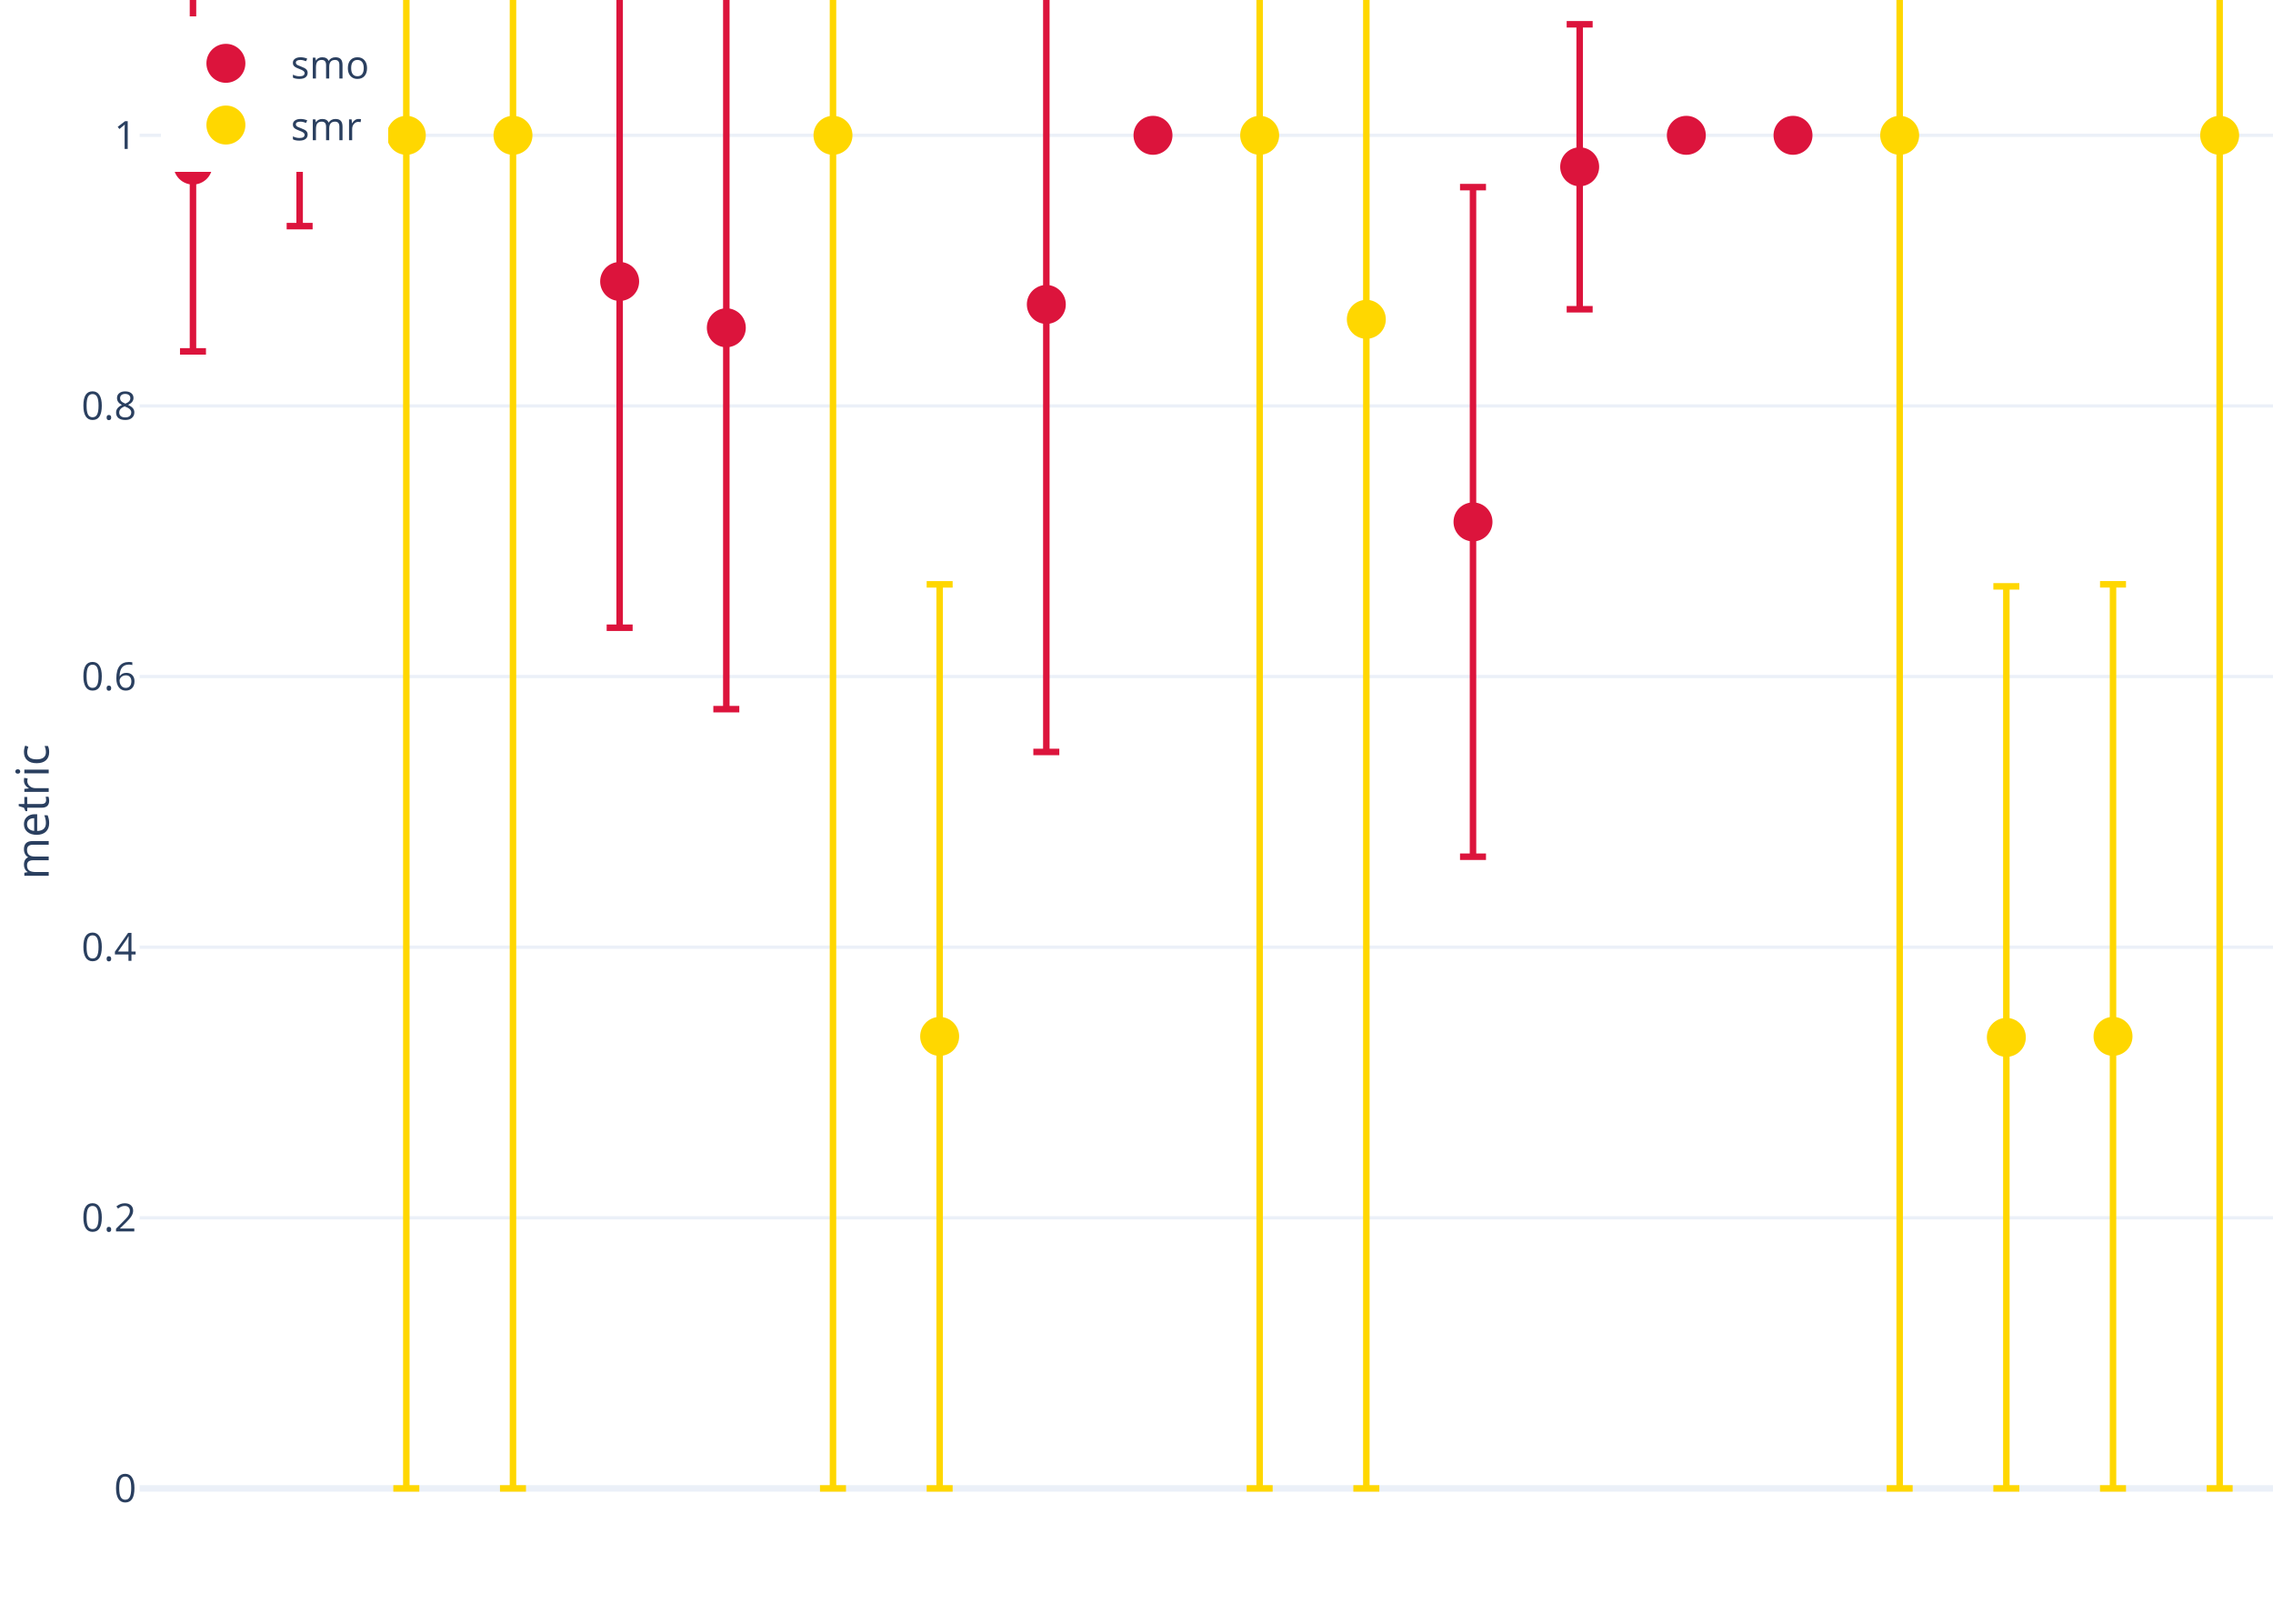
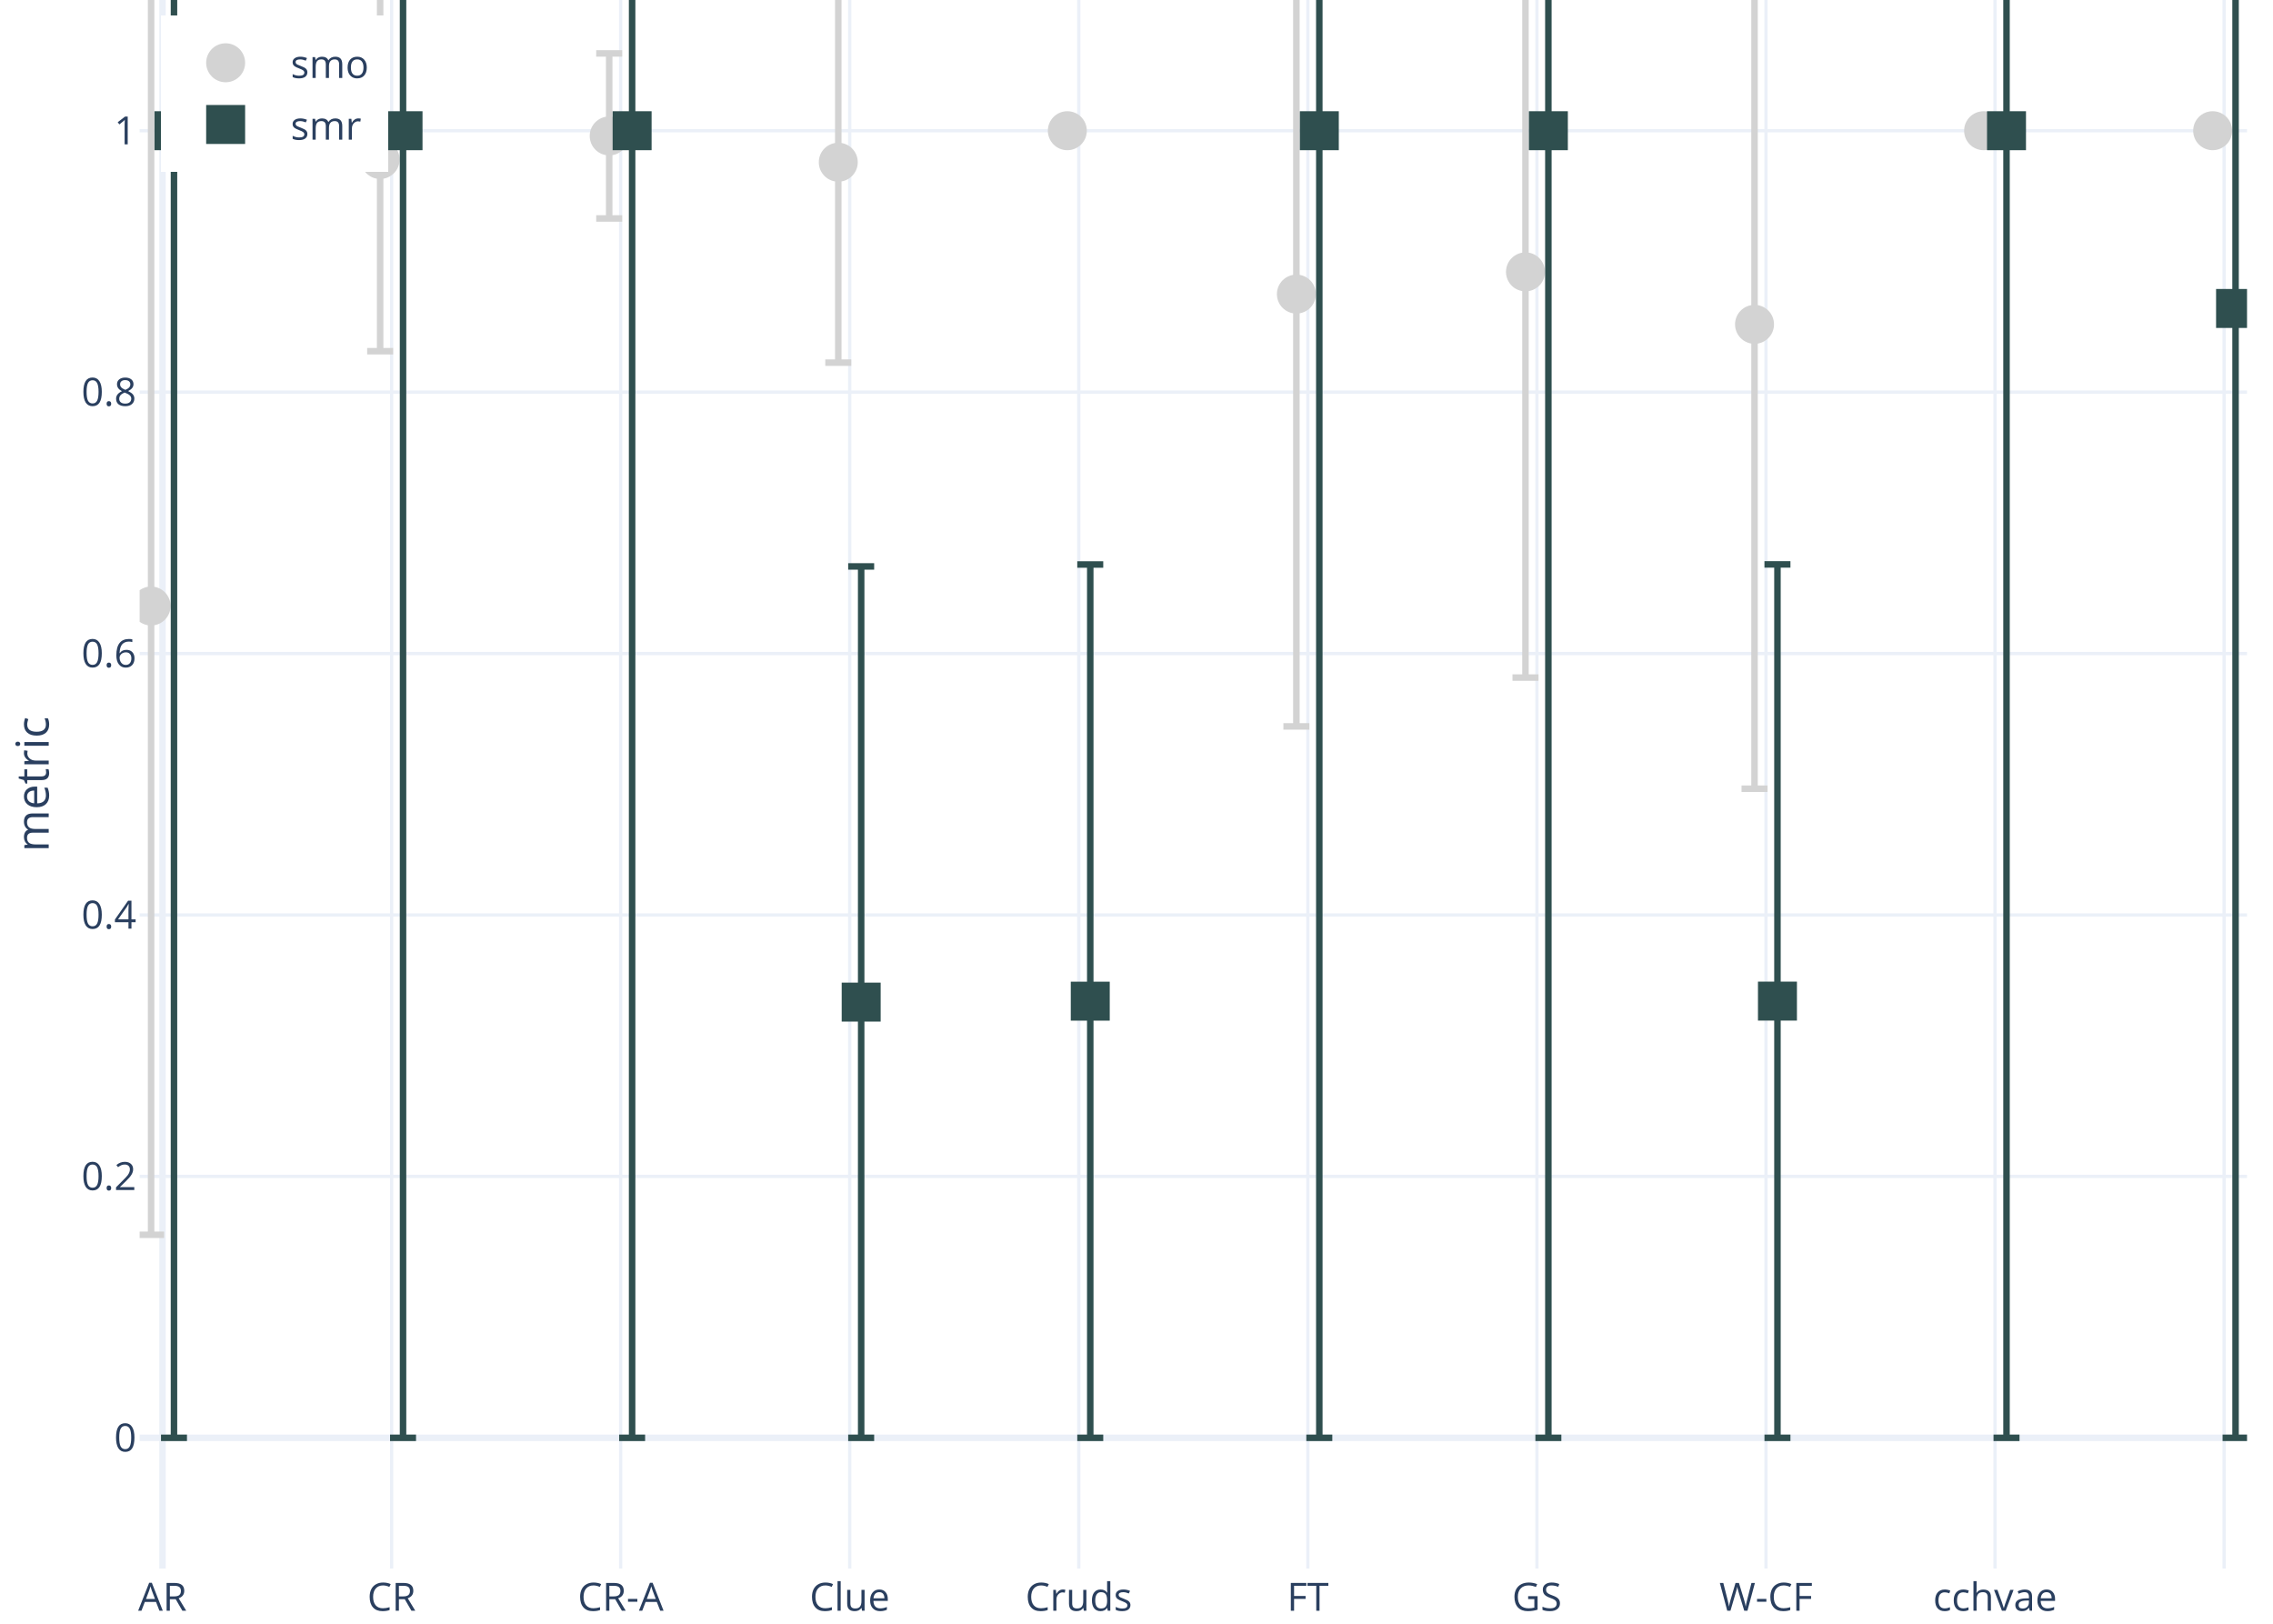
<svg xmlns="http://www.w3.org/2000/svg" class="main-svg" width="700" height="500" style="" viewBox="0 0 700 500">
  <rect x="0" y="0" width="700" height="500" style="fill: rgb(255, 255, 255); fill-opacity: 1;" />
-   <defs id="defs-49c495">
+   <defs id="defs-7fcab0">
    <g class="clips">
-       <clipPath id="clip49c495xyplot" class="plotclip">
-         <rect width="657" height="500" />
-       </clipPath>
-       <clipPath class="axesclip" id="clip49c495x">
-         <rect x="43" y="0" width="657" height="500" />
-       </clipPath>
-       <clipPath class="axesclip" id="clip49c495y">
-         <rect x="0" y="0" width="700" height="500" />
-       </clipPath>
-       <clipPath class="axesclip" id="clip49c495xy">
-         <rect x="43" y="0" width="657" height="500" />
+       <clipPath id="clip7fcab0xyplot" class="plotclip">
+         <rect width="649" height="483" />
+       </clipPath>
+       <clipPath class="axesclip" id="clip7fcab0x">
+         <rect x="43" y="0" width="649" height="500" />
+       </clipPath>
+       <clipPath class="axesclip" id="clip7fcab0y">
+         <rect x="0" y="0" width="700" height="483" />
+       </clipPath>
+       <clipPath class="axesclip" id="clip7fcab0xy">
+         <rect x="43" y="0" width="649" height="483" />
      </clipPath>
    </g>
    <g class="gradients" />
    <g class="patterns" />
  </defs>
  <g class="bglayer" />
  <g class="layer-below">
    <g class="imagelayer" />
    <g class="shapelayer" />
  </g>
  <g class="cartesianlayer">
    <g class="subplot xy">
      <g class="layer-subplot">
        <g class="shapelayer" />
        <g class="imagelayer" />
      </g>
      <g class="minor-gridlayer">
        <g class="x" />
        <g class="y" />
      </g>
      <g class="gridlayer">
-         <g class="x" />
+         <g class="x">
+           <path class="xgrid crisp" transform="translate(120.6,0)" d="M0,0v483" style="stroke: rgb(235, 240, 248); stroke-opacity: 1; stroke-width: 1px;" />
+           <path class="xgrid crisp" transform="translate(191.14,0)" d="M0,0v483" style="stroke: rgb(235, 240, 248); stroke-opacity: 1; stroke-width: 1px;" />
+           <path class="xgrid crisp" transform="translate(261.68,0)" d="M0,0v483" style="stroke: rgb(235, 240, 248); stroke-opacity: 1; stroke-width: 1px;" />
+           <path class="xgrid crisp" transform="translate(332.23,0)" d="M0,0v483" style="stroke: rgb(235, 240, 248); stroke-opacity: 1; stroke-width: 1px;" />
+           <path class="xgrid crisp" transform="translate(402.77,0)" d="M0,0v483" style="stroke: rgb(235, 240, 248); stroke-opacity: 1; stroke-width: 1px;" />
+           <path class="xgrid crisp" transform="translate(473.32,0)" d="M0,0v483" style="stroke: rgb(235, 240, 248); stroke-opacity: 1; stroke-width: 1px;" />
+           <path class="xgrid crisp" transform="translate(543.86,0)" d="M0,0v483" style="stroke: rgb(235, 240, 248); stroke-opacity: 1; stroke-width: 1px;" />
+           <path class="xgrid crisp" transform="translate(614.4,0)" d="M0,0v483" style="stroke: rgb(235, 240, 248); stroke-opacity: 1; stroke-width: 1px;" />
+           <path class="xgrid crisp" transform="translate(684.95,0)" d="M0,0v483" style="stroke: rgb(235, 240, 248); stroke-opacity: 1; stroke-width: 1px;" />
+         </g>
        <g class="y">
-           <path class="ygrid crisp" transform="translate(0,375)" d="M43,0h657" style="stroke: rgb(235, 240, 248); stroke-opacity: 1; stroke-width: 1px;" />
-           <path class="ygrid crisp" transform="translate(0,291.67)" d="M43,0h657" style="stroke: rgb(235, 240, 248); stroke-opacity: 1; stroke-width: 1px;" />
-           <path class="ygrid crisp" transform="translate(0,208.33)" d="M43,0h657" style="stroke: rgb(235, 240, 248); stroke-opacity: 1; stroke-width: 1px;" />
-           <path class="ygrid crisp" transform="translate(0,125)" d="M43,0h657" style="stroke: rgb(235, 240, 248); stroke-opacity: 1; stroke-width: 1px;" />
-           <path class="ygrid crisp" transform="translate(0,41.67)" d="M43,0h657" style="stroke: rgb(235, 240, 248); stroke-opacity: 1; stroke-width: 1px;" />
+           <path class="ygrid crisp" transform="translate(0,362.25)" d="M43,0h649" style="stroke: rgb(235, 240, 248); stroke-opacity: 1; stroke-width: 1px;" />
+           <path class="ygrid crisp" transform="translate(0,281.75)" d="M43,0h649" style="stroke: rgb(235, 240, 248); stroke-opacity: 1; stroke-width: 1px;" />
+           <path class="ygrid crisp" transform="translate(0,201.25)" d="M43,0h649" style="stroke: rgb(235, 240, 248); stroke-opacity: 1; stroke-width: 1px;" />
+           <path class="ygrid crisp" transform="translate(0,120.75)" d="M43,0h649" style="stroke: rgb(235, 240, 248); stroke-opacity: 1; stroke-width: 1px;" />
+           <path class="ygrid crisp" transform="translate(0,40.25)" d="M43,0h649" style="stroke: rgb(235, 240, 248); stroke-opacity: 1; stroke-width: 1px;" />
        </g>
      </g>
      <g class="zerolinelayer">
-         <path class="yzl zl crisp" transform="translate(0,458.33)" d="M43,0h657" style="stroke: rgb(235, 240, 248); stroke-opacity: 1; stroke-width: 2px;" />
+         <path class="xzl zl crisp" transform="translate(50.05,0)" d="M0,0v483" style="stroke: rgb(235, 240, 248); stroke-opacity: 1; stroke-width: 2px;" />
+         <path class="yzl zl crisp" transform="translate(0,442.75)" d="M43,0h649" style="stroke: rgb(235, 240, 248); stroke-opacity: 1; stroke-width: 2px;" />
      </g>
      <path class="xlines-below" />
      <path class="ylines-below" />
      <g class="overlines-below" />
      <g class="xaxislayer-below" />
      <g class="yaxislayer-below" />
      <g class="overaxes-below" />
-       <g class="plot" transform="translate(43,0)" clip-path="url(#clip49c495xyplot)">
+       <g class="plot" transform="translate(43,0)" clip-path="url(#clip7fcab0xyplot)">
        <g class="scatterlayer mlayer">
-           <g class="trace scatter trace8d0bdd" style="stroke-miterlimit: 2; opacity: 1;">
+           <g class="trace scatter traceeaae06" style="stroke-miterlimit: 2; opacity: 1;">
            <g class="fills" />
            <g class="errorbars">
              <g class="errorbar" style="opacity: 1;">
-                 <path class="yerror" d="M12.43,-6.54h8m-4,0V108.2m-4,0h8" style="vector-effect: non-scaling-stroke; stroke-width: 2px; stroke: rgb(220, 20, 60); stroke-opacity: 1;" />
-               </g>
-               <g class="errorbar" style="opacity: 1;">
-                 <path class="yerror" d="M45.28,17.03h8m-4,0V69.63m-4,0h8" style="vector-effect: non-scaling-stroke; stroke-width: 2px; stroke: rgb(220, 20, 60); stroke-opacity: 1;" />
-               </g>
-               <g class="errorbar" style="opacity: 1;">
-                 <path class="yerror" d="M143.83,-19.97h8m-4,0V193.3m-4,0h8" style="vector-effect: non-scaling-stroke; stroke-width: 2px; stroke: rgb(220, 20, 60); stroke-opacity: 1;" />
-               </g>
-               <g class="errorbar" style="opacity: 1;">
-                 <path class="yerror" d="M176.68,-16.51h8m-4,0V218.37m-4,0h8" style="vector-effect: non-scaling-stroke; stroke-width: 2px; stroke: rgb(220, 20, 60); stroke-opacity: 1;" />
-               </g>
-               <g class="errorbar" style="opacity: 1;">
-                 <path class="yerror" d="M275.23,-44.05h8m-4,0V231.55m-4,0h8" style="vector-effect: non-scaling-stroke; stroke-width: 2px; stroke: rgb(220, 20, 60); stroke-opacity: 1;" />
-               </g>
-               <g class="errorbar" style="opacity: 1;">
-                 <path class="yerror" d="M308.08,41.67h8m-4,0V41.67m-4,0h8" style="vector-effect: non-scaling-stroke; stroke-width: 2px; stroke: rgb(220, 20, 60); stroke-opacity: 1;" />
-               </g>
-               <g class="errorbar" style="opacity: 1;">
-                 <path class="yerror" d="M406.63,57.62h8m-4,0V263.81m-4,0h8" style="vector-effect: non-scaling-stroke; stroke-width: 2px; stroke: rgb(220, 20, 60); stroke-opacity: 1;" />
-               </g>
-               <g class="errorbar" style="opacity: 1;">
-                 <path class="yerror" d="M439.48,7.48h8m-4,0V95.23m-4,0h8" style="vector-effect: non-scaling-stroke; stroke-width: 2px; stroke: rgb(220, 20, 60); stroke-opacity: 1;" />
-               </g>
-               <g class="errorbar" style="opacity: 1;">
-                 <path class="yerror" d="M472.33,41.67h8m-4,0V41.67m-4,0h8" style="vector-effect: non-scaling-stroke; stroke-width: 2px; stroke: rgb(220, 20, 60); stroke-opacity: 1;" />
-               </g>
-               <g class="errorbar" style="opacity: 1;">
-                 <path class="yerror" d="M505.18,41.67h8m-4,0V41.67m-4,0h8" style="vector-effect: non-scaling-stroke; stroke-width: 2px; stroke: rgb(220, 20, 60); stroke-opacity: 1;" />
+                 <path class="yerror" d="M70.07,-9.94h8m-4,0V108.15m-4,0h8" style="vector-effect: non-scaling-stroke; stroke-width: 2px; stroke: rgb(211, 211, 211); stroke-opacity: 1;" />
+               </g>
+               <g class="errorbar" style="opacity: 1;">
+                 <path class="yerror" d="M140.61,16.45h8m-4,0V67.27m-4,0h8" style="vector-effect: non-scaling-stroke; stroke-width: 2px; stroke: rgb(211, 211, 211); stroke-opacity: 1;" />
+               </g>
+               <g class="errorbar" style="opacity: 1;">
+                 <path class="yerror" d="M422.79,-41.21h8m-4,0V208.65m-4,0h8" style="vector-effect: non-scaling-stroke; stroke-width: 2px; stroke: rgb(211, 211, 211); stroke-opacity: 1;" />
+               </g>
+               <g class="errorbar" style="opacity: 1;">
+                 <path class="yerror" d="M493.33,-43.11h8m-4,0V242.87m-4,0h8" style="vector-effect: non-scaling-stroke; stroke-width: 2px; stroke: rgb(211, 211, 211); stroke-opacity: 1;" />
+               </g>
+               <g class="errorbar" style="opacity: 1;">
+                 <path class="yerror" d="M352.24,-42.55h8m-4,0V223.68m-4,0h8" style="vector-effect: non-scaling-stroke; stroke-width: 2px; stroke: rgb(211, 211, 211); stroke-opacity: 1;" />
+               </g>
+               <g class="errorbar" style="opacity: 1;">
+                 <path class="yerror" d="M634.42,40.25h8m-4,0V40.25m-4,0h8" style="vector-effect: non-scaling-stroke; stroke-width: 2px; stroke: rgb(211, 211, 211); stroke-opacity: 1;" />
+               </g>
+               <g class="errorbar" style="opacity: 1;">
+                 <path class="yerror" d="M-0.47,-7.01h8m-4,0V380.23m-4,0h8" style="vector-effect: non-scaling-stroke; stroke-width: 2px; stroke: rgb(211, 211, 211); stroke-opacity: 1;" />
+               </g>
+               <g class="errorbar" style="opacity: 1;">
+                 <path class="yerror" d="M211.16,-11.77h8m-4,0V111.67m-4,0h8" style="vector-effect: non-scaling-stroke; stroke-width: 2px; stroke: rgb(211, 211, 211); stroke-opacity: 1;" />
+               </g>
+               <g class="errorbar" style="opacity: 1;">
+                 <path class="yerror" d="M281.7,40.25h8m-4,0V40.25m-4,0h8" style="vector-effect: non-scaling-stroke; stroke-width: 2px; stroke: rgb(211, 211, 211); stroke-opacity: 1;" />
+               </g>
+               <g class="errorbar" style="opacity: 1;">
+                 <path class="yerror" d="M563.88,40.25h8m-4,0V40.25m-4,0h8" style="vector-effect: non-scaling-stroke; stroke-width: 2px; stroke: rgb(211, 211, 211); stroke-opacity: 1;" />
              </g>
            </g>
            <g class="lines" />
            <g class="points">
-               <path class="point" transform="translate(16.43,50.83)" d="M6,0A6,6 0 1,1 0,-6A6,6 0 0,1 6,0Z" style="opacity: 1; stroke-width: 0px; fill: rgb(220, 20, 60); fill-opacity: 1;" />
-               <path class="point" transform="translate(49.28,43.33)" d="M6,0A6,6 0 1,1 0,-6A6,6 0 0,1 6,0Z" style="opacity: 1; stroke-width: 0px; fill: rgb(220, 20, 60); fill-opacity: 1;" />
-               <path class="point" transform="translate(147.83,86.67)" d="M6,0A6,6 0 1,1 0,-6A6,6 0 0,1 6,0Z" style="opacity: 1; stroke-width: 0px; fill: rgb(220, 20, 60); fill-opacity: 1;" />
-               <path class="point" transform="translate(180.68,100.93)" d="M6,0A6,6 0 1,1 0,-6A6,6 0 0,1 6,0Z" style="opacity: 1; stroke-width: 0px; fill: rgb(220, 20, 60); fill-opacity: 1;" />
-               <path class="point" transform="translate(279.23,93.75)" d="M6,0A6,6 0 1,1 0,-6A6,6 0 0,1 6,0Z" style="opacity: 1; stroke-width: 0px; fill: rgb(220, 20, 60); fill-opacity: 1;" />
-               <path class="point" transform="translate(312.08,41.67)" d="M6,0A6,6 0 1,1 0,-6A6,6 0 0,1 6,0Z" style="opacity: 1; stroke-width: 0px; fill: rgb(220, 20, 60); fill-opacity: 1;" />
-               <path class="point" transform="translate(410.63,160.71)" d="M6,0A6,6 0 1,1 0,-6A6,6 0 0,1 6,0Z" style="opacity: 1; stroke-width: 0px; fill: rgb(220, 20, 60); fill-opacity: 1;" />
-               <path class="point" transform="translate(443.48,51.36)" d="M6,0A6,6 0 1,1 0,-6A6,6 0 0,1 6,0Z" style="opacity: 1; stroke-width: 0px; fill: rgb(220, 20, 60); fill-opacity: 1;" />
-               <path class="point" transform="translate(476.33,41.67)" d="M6,0A6,6 0 1,1 0,-6A6,6 0 0,1 6,0Z" style="opacity: 1; stroke-width: 0px; fill: rgb(220, 20, 60); fill-opacity: 1;" />
-               <path class="point" transform="translate(509.18,41.67)" d="M6,0A6,6 0 1,1 0,-6A6,6 0 0,1 6,0Z" style="opacity: 1; stroke-width: 0px; fill: rgb(220, 20, 60); fill-opacity: 1;" />
+               <path class="point" transform="translate(74.07,49.11)" d="M6,0A6,6 0 1,1 0,-6A6,6 0 0,1 6,0Z" style="opacity: 1; stroke-width: 0px; fill: rgb(211, 211, 211); fill-opacity: 1;" />
+               <path class="point" transform="translate(144.61,41.86)" d="M6,0A6,6 0 1,1 0,-6A6,6 0 0,1 6,0Z" style="opacity: 1; stroke-width: 0px; fill: rgb(211, 211, 211); fill-opacity: 1;" />
+               <path class="point" transform="translate(426.79,83.72)" d="M6,0A6,6 0 1,1 0,-6A6,6 0 0,1 6,0Z" style="opacity: 1; stroke-width: 0px; fill: rgb(211, 211, 211); fill-opacity: 1;" />
+               <path class="point" transform="translate(497.33,99.88)" d="M6,0A6,6 0 1,1 0,-6A6,6 0 0,1 6,0Z" style="opacity: 1; stroke-width: 0px; fill: rgb(211, 211, 211); fill-opacity: 1;" />
+               <path class="point" transform="translate(356.24,90.56)" d="M6,0A6,6 0 1,1 0,-6A6,6 0 0,1 6,0Z" style="opacity: 1; stroke-width: 0px; fill: rgb(211, 211, 211); fill-opacity: 1;" />
+               <path class="point" transform="translate(638.42,40.25)" d="M6,0A6,6 0 1,1 0,-6A6,6 0 0,1 6,0Z" style="opacity: 1; stroke-width: 0px; fill: rgb(211, 211, 211); fill-opacity: 1;" />
+               <path class="point" transform="translate(3.53,186.61)" d="M6,0A6,6 0 1,1 0,-6A6,6 0 0,1 6,0Z" style="opacity: 1; stroke-width: 0px; fill: rgb(211, 211, 211); fill-opacity: 1;" />
+               <path class="point" transform="translate(215.16,49.95)" d="M6,0A6,6 0 1,1 0,-6A6,6 0 0,1 6,0Z" style="opacity: 1; stroke-width: 0px; fill: rgb(211, 211, 211); fill-opacity: 1;" />
+               <path class="point" transform="translate(285.7,40.25)" d="M6,0A6,6 0 1,1 0,-6A6,6 0 0,1 6,0Z" style="opacity: 1; stroke-width: 0px; fill: rgb(211, 211, 211); fill-opacity: 1;" />
+               <path class="point" transform="translate(567.88,40.25)" d="M6,0A6,6 0 1,1 0,-6A6,6 0 0,1 6,0Z" style="opacity: 1; stroke-width: 0px; fill: rgb(211, 211, 211); fill-opacity: 1;" />
            </g>
            <g class="text" />
          </g>
-           <g class="trace scatter trace1075ac" style="stroke-miterlimit: 2; opacity: 1;">
+           <g class="trace scatter traceed7460" style="stroke-miterlimit: 2; opacity: 1;">
            <g class="fills" />
            <g class="errorbars">
              <g class="errorbar" style="opacity: 1;">
-                 <path class="yerror" d="M78.13,-375h8m-4,0V458.33m-4,0h8" style="vector-effect: non-scaling-stroke; stroke-width: 2px; stroke: rgb(255, 215, 0); stroke-opacity: 1;" />
-               </g>
-               <g class="errorbar" style="opacity: 1;">
-                 <path class="yerror" d="M110.98,-375h8m-4,0V458.33m-4,0h8" style="vector-effect: non-scaling-stroke; stroke-width: 2px; stroke: rgb(255, 215, 0); stroke-opacity: 1;" />
-               </g>
-               <g class="errorbar" style="opacity: 1;">
-                 <path class="yerror" d="M209.53,-375h8m-4,0V458.33m-4,0h8" style="vector-effect: non-scaling-stroke; stroke-width: 2px; stroke: rgb(255, 215, 0); stroke-opacity: 1;" />
-               </g>
-               <g class="errorbar" style="opacity: 1;">
-                 <path class="yerror" d="M242.38,179.94h8m-4,0V458.33m-4,0h8" style="vector-effect: non-scaling-stroke; stroke-width: 2px; stroke: rgb(255, 215, 0); stroke-opacity: 1;" />
-               </g>
-               <g class="errorbar" style="opacity: 1;">
-                 <path class="yerror" d="M340.93,-375h8m-4,0V458.33m-4,0h8" style="vector-effect: non-scaling-stroke; stroke-width: 2px; stroke: rgb(255, 215, 0); stroke-opacity: 1;" />
-               </g>
-               <g class="errorbar" style="opacity: 1;">
-                 <path class="yerror" d="M373.78,-261.67h8m-4,0V458.33m-4,0h8" style="vector-effect: non-scaling-stroke; stroke-width: 2px; stroke: rgb(255, 215, 0); stroke-opacity: 1;" />
-               </g>
-               <g class="errorbar" style="opacity: 1;">
-                 <path class="yerror" d="M538.03,-375h8m-4,0V458.33m-4,0h8" style="vector-effect: non-scaling-stroke; stroke-width: 2px; stroke: rgb(255, 215, 0); stroke-opacity: 1;" />
-               </g>
-               <g class="errorbar" style="opacity: 1;">
-                 <path class="yerror" d="M570.88,180.56h8m-4,0V458.33m-4,0h8" style="vector-effect: non-scaling-stroke; stroke-width: 2px; stroke: rgb(255, 215, 0); stroke-opacity: 1;" />
-               </g>
-               <g class="errorbar" style="opacity: 1;">
-                 <path class="yerror" d="M603.73,179.93h8m-4,0V458.33m-4,0h8" style="vector-effect: non-scaling-stroke; stroke-width: 2px; stroke: rgb(255, 215, 0); stroke-opacity: 1;" />
-               </g>
-               <g class="errorbar" style="opacity: 1;">
-                 <path class="yerror" d="M636.57,-375h8m-4,0V458.33m-4,0h8" style="vector-effect: non-scaling-stroke; stroke-width: 2px; stroke: rgb(255, 215, 0); stroke-opacity: 1;" />
+                 <path class="yerror" d="M77.12,-362.25h8m-4,0V442.75m-4,0h8" style="vector-effect: non-scaling-stroke; stroke-width: 2px; stroke: rgb(47, 79, 79); stroke-opacity: 1;" />
+               </g>
+               <g class="errorbar" style="opacity: 1;">
+                 <path class="yerror" d="M147.67,-362.25h8m-4,0V442.75m-4,0h8" style="vector-effect: non-scaling-stroke; stroke-width: 2px; stroke: rgb(47, 79, 79); stroke-opacity: 1;" />
+               </g>
+               <g class="errorbar" style="opacity: 1;">
+                 <path class="yerror" d="M429.84,-362.25h8m-4,0V442.75m-4,0h8" style="vector-effect: non-scaling-stroke; stroke-width: 2px; stroke: rgb(47, 79, 79); stroke-opacity: 1;" />
+               </g>
+               <g class="errorbar" style="opacity: 1;">
+                 <path class="yerror" d="M500.39,173.8h8m-4,0V442.75m-4,0h8" style="vector-effect: non-scaling-stroke; stroke-width: 2px; stroke: rgb(47, 79, 79); stroke-opacity: 1;" />
+               </g>
+               <g class="errorbar" style="opacity: 1;">
+                 <path class="yerror" d="M359.3,-362.25h8m-4,0V442.75m-4,0h8" style="vector-effect: non-scaling-stroke; stroke-width: 2px; stroke: rgb(47, 79, 79); stroke-opacity: 1;" />
+               </g>
+               <g class="errorbar" style="opacity: 1;">
+                 <path class="yerror" d="M641.47,-252.77h8m-4,0V442.75m-4,0h8" style="vector-effect: non-scaling-stroke; stroke-width: 2px; stroke: rgb(47, 79, 79); stroke-opacity: 1;" />
+               </g>
+               <g class="errorbar" style="opacity: 1;">
+                 <path class="yerror" d="M6.58,-362.25h8m-4,0V442.75m-4,0h8" style="vector-effect: non-scaling-stroke; stroke-width: 2px; stroke: rgb(47, 79, 79); stroke-opacity: 1;" />
+               </g>
+               <g class="errorbar" style="opacity: 1;">
+                 <path class="yerror" d="M218.21,174.42h8m-4,0V442.75m-4,0h8" style="vector-effect: non-scaling-stroke; stroke-width: 2px; stroke: rgb(47, 79, 79); stroke-opacity: 1;" />
+               </g>
+               <g class="errorbar" style="opacity: 1;">
+                 <path class="yerror" d="M288.76,173.83h8m-4,0V442.75m-4,0h8" style="vector-effect: non-scaling-stroke; stroke-width: 2px; stroke: rgb(47, 79, 79); stroke-opacity: 1;" />
+               </g>
+               <g class="errorbar" style="opacity: 1;">
+                 <path class="yerror" d="M570.93,-362.25h8m-4,0V442.75m-4,0h8" style="vector-effect: non-scaling-stroke; stroke-width: 2px; stroke: rgb(47, 79, 79); stroke-opacity: 1;" />
              </g>
            </g>
            <g class="lines" />
            <g class="points">
-               <path class="point" transform="translate(82.13,41.67)" d="M6,0A6,6 0 1,1 0,-6A6,6 0 0,1 6,0Z" style="opacity: 1; stroke-width: 0px; fill: rgb(255, 215, 0); fill-opacity: 1;" />
-               <path class="point" transform="translate(114.98,41.67)" d="M6,0A6,6 0 1,1 0,-6A6,6 0 0,1 6,0Z" style="opacity: 1; stroke-width: 0px; fill: rgb(255, 215, 0); fill-opacity: 1;" />
-               <path class="point" transform="translate(213.53,41.67)" d="M6,0A6,6 0 1,1 0,-6A6,6 0 0,1 6,0Z" style="opacity: 1; stroke-width: 0px; fill: rgb(255, 215, 0); fill-opacity: 1;" />
-               <path class="point" transform="translate(246.38,319.14)" d="M6,0A6,6 0 1,1 0,-6A6,6 0 0,1 6,0Z" style="opacity: 1; stroke-width: 0px; fill: rgb(255, 215, 0); fill-opacity: 1;" />
-               <path class="point" transform="translate(344.93,41.67)" d="M6,0A6,6 0 1,1 0,-6A6,6 0 0,1 6,0Z" style="opacity: 1; stroke-width: 0px; fill: rgb(255, 215, 0); fill-opacity: 1;" />
-               <path class="point" transform="translate(377.78,98.33)" d="M6,0A6,6 0 1,1 0,-6A6,6 0 0,1 6,0Z" style="opacity: 1; stroke-width: 0px; fill: rgb(255, 215, 0); fill-opacity: 1;" />
-               <path class="point" transform="translate(542.03,41.67)" d="M6,0A6,6 0 1,1 0,-6A6,6 0 0,1 6,0Z" style="opacity: 1; stroke-width: 0px; fill: rgb(255, 215, 0); fill-opacity: 1;" />
-               <path class="point" transform="translate(574.88,319.44)" d="M6,0A6,6 0 1,1 0,-6A6,6 0 0,1 6,0Z" style="opacity: 1; stroke-width: 0px; fill: rgb(255, 215, 0); fill-opacity: 1;" />
-               <path class="point" transform="translate(607.73,319.13)" d="M6,0A6,6 0 1,1 0,-6A6,6 0 0,1 6,0Z" style="opacity: 1; stroke-width: 0px; fill: rgb(255, 215, 0); fill-opacity: 1;" />
-               <path class="point" transform="translate(640.57,41.67)" d="M6,0A6,6 0 1,1 0,-6A6,6 0 0,1 6,0Z" style="opacity: 1; stroke-width: 0px; fill: rgb(255, 215, 0); fill-opacity: 1;" />
+               <path class="point" transform="translate(81.12,40.25)" d="M6,6H-6V-6H6Z" style="opacity: 1; stroke-width: 0px; fill: rgb(47, 79, 79); fill-opacity: 1;" />
+               <path class="point" transform="translate(151.67,40.25)" d="M6,6H-6V-6H6Z" style="opacity: 1; stroke-width: 0px; fill: rgb(47, 79, 79); fill-opacity: 1;" />
+               <path class="point" transform="translate(433.84,40.25)" d="M6,6H-6V-6H6Z" style="opacity: 1; stroke-width: 0px; fill: rgb(47, 79, 79); fill-opacity: 1;" />
+               <path class="point" transform="translate(504.39,308.27)" d="M6,6H-6V-6H6Z" style="opacity: 1; stroke-width: 0px; fill: rgb(47, 79, 79); fill-opacity: 1;" />
+               <path class="point" transform="translate(363.3,40.25)" d="M6,6H-6V-6H6Z" style="opacity: 1; stroke-width: 0px; fill: rgb(47, 79, 79); fill-opacity: 1;" />
+               <path class="point" transform="translate(645.47,94.99)" d="M6,6H-6V-6H6Z" style="opacity: 1; stroke-width: 0px; fill: rgb(47, 79, 79); fill-opacity: 1;" />
+               <path class="point" transform="translate(10.58,40.25)" d="M6,6H-6V-6H6Z" style="opacity: 1; stroke-width: 0px; fill: rgb(47, 79, 79); fill-opacity: 1;" />
+               <path class="point" transform="translate(222.21,308.58)" d="M6,6H-6V-6H6Z" style="opacity: 1; stroke-width: 0px; fill: rgb(47, 79, 79); fill-opacity: 1;" />
+               <path class="point" transform="translate(292.76,308.29)" d="M6,6H-6V-6H6Z" style="opacity: 1; stroke-width: 0px; fill: rgb(47, 79, 79); fill-opacity: 1;" />
+               <path class="point" transform="translate(574.93,40.25)" d="M6,6H-6V-6H6Z" style="opacity: 1; stroke-width: 0px; fill: rgb(47, 79, 79); fill-opacity: 1;" />
            </g>
            <g class="text" />
          </g>
        </g>
      </g>
      <g class="overplot" />
      <path class="xlines-above crisp" d="M0,0" style="fill: none;" />
      <path class="ylines-above crisp" d="M0,0" style="fill: none;" />
      <g class="overlines-above" />
-       <g class="xaxislayer-above" />
+       <g class="xaxislayer-above">
+         <g class="xtick">
+           <text text-anchor="middle" x="0" y="496" transform="translate(50.05,0)" style="font-family: 'Open Sans', verdana, arial, sans-serif; font-size: 12px; fill: rgb(42, 63, 95); fill-opacity: 1; white-space: pre; opacity: 1;">AR</text>
+         </g>
+         <g class="xtick">
+           <text text-anchor="middle" x="0" y="496" style="font-family: 'Open Sans', verdana, arial, sans-serif; font-size: 12px; fill: rgb(42, 63, 95); fill-opacity: 1; white-space: pre; opacity: 1;" transform="translate(120.6,0)">CR</text>
+         </g>
+         <g class="xtick">
+           <text text-anchor="middle" x="0" y="496" style="font-family: 'Open Sans', verdana, arial, sans-serif; font-size: 12px; fill: rgb(42, 63, 95); fill-opacity: 1; white-space: pre; opacity: 1;" transform="translate(191.14,0)">CR-A</text>
+         </g>
+         <g class="xtick">
+           <text text-anchor="middle" x="0" y="496" style="font-family: 'Open Sans', verdana, arial, sans-serif; font-size: 12px; fill: rgb(42, 63, 95); fill-opacity: 1; white-space: pre; opacity: 1;" transform="translate(261.68,0)">Clue</text>
+         </g>
+         <g class="xtick">
+           <text text-anchor="middle" x="0" y="496" style="font-family: 'Open Sans', verdana, arial, sans-serif; font-size: 12px; fill: rgb(42, 63, 95); fill-opacity: 1; white-space: pre; opacity: 1;" transform="translate(332.23,0)">Cruds</text>
+         </g>
+         <g class="xtick">
+           <text text-anchor="middle" x="0" y="496" style="font-family: 'Open Sans', verdana, arial, sans-serif; font-size: 12px; fill: rgb(42, 63, 95); fill-opacity: 1; white-space: pre; opacity: 1;" transform="translate(402.77,0)">FT</text>
+         </g>
+         <g class="xtick">
+           <text text-anchor="middle" x="0" y="496" style="font-family: 'Open Sans', verdana, arial, sans-serif; font-size: 12px; fill: rgb(42, 63, 95); fill-opacity: 1; white-space: pre; opacity: 1;" transform="translate(473.32,0)">GS</text>
+         </g>
+         <g class="xtick">
+           <text text-anchor="middle" x="0" y="496" style="font-family: 'Open Sans', verdana, arial, sans-serif; font-size: 12px; fill: rgb(42, 63, 95); fill-opacity: 1; white-space: pre; opacity: 1;" transform="translate(543.86,0)">W-CF</text>
+         </g>
+         <g class="xtick">
+           <text text-anchor="middle" x="0" y="496" style="font-family: 'Open Sans', verdana, arial, sans-serif; font-size: 12px; fill: rgb(42, 63, 95); fill-opacity: 1; white-space: pre; opacity: 1;" transform="translate(614.4,0)">cchvae</text>
+         </g>
+         <g class="xtick">
+           <text text-anchor="middle" x="0" y="496" style="font-family: 'Open Sans', verdana, arial, sans-serif; font-size: 12px; fill: rgb(42, 63, 95); fill-opacity: 1; white-space: pre; opacity: 0;" transform="translate(684.95,0)">focus</text>
+         </g>
+       </g>
      <g class="yaxislayer-above">
        <g class="ytick">
-           <text text-anchor="end" x="42" y="4.2" transform="translate(0,458.33)" style="font-family: 'Open Sans', verdana, arial, sans-serif; font-size: 12px; fill: rgb(42, 63, 95); fill-opacity: 1; white-space: pre; opacity: 1;">0</text>
-         </g>
-         <g class="ytick">
-           <text text-anchor="end" x="42" y="4.2" style="font-family: 'Open Sans', verdana, arial, sans-serif; font-size: 12px; fill: rgb(42, 63, 95); fill-opacity: 1; white-space: pre; opacity: 1;" transform="translate(0,375)">0.2</text>
-         </g>
-         <g class="ytick">
-           <text text-anchor="end" x="42" y="4.2" style="font-family: 'Open Sans', verdana, arial, sans-serif; font-size: 12px; fill: rgb(42, 63, 95); fill-opacity: 1; white-space: pre; opacity: 1;" transform="translate(0,291.67)">0.4</text>
-         </g>
-         <g class="ytick">
-           <text text-anchor="end" x="42" y="4.2" style="font-family: 'Open Sans', verdana, arial, sans-serif; font-size: 12px; fill: rgb(42, 63, 95); fill-opacity: 1; white-space: pre; opacity: 1;" transform="translate(0,208.33)">0.6</text>
-         </g>
-         <g class="ytick">
-           <text text-anchor="end" x="42" y="4.2" style="font-family: 'Open Sans', verdana, arial, sans-serif; font-size: 12px; fill: rgb(42, 63, 95); fill-opacity: 1; white-space: pre; opacity: 1;" transform="translate(0,125)">0.8</text>
-         </g>
-         <g class="ytick">
-           <text text-anchor="end" x="42" y="4.2" style="font-family: 'Open Sans', verdana, arial, sans-serif; font-size: 12px; fill: rgb(42, 63, 95); fill-opacity: 1; white-space: pre; opacity: 1;" transform="translate(0,41.67)">1</text>
+           <text text-anchor="end" x="42" y="4.2" transform="translate(0,442.75)" style="font-family: 'Open Sans', verdana, arial, sans-serif; font-size: 12px; fill: rgb(42, 63, 95); fill-opacity: 1; white-space: pre; opacity: 1;">0</text>
+         </g>
+         <g class="ytick">
+           <text text-anchor="end" x="42" y="4.2" style="font-family: 'Open Sans', verdana, arial, sans-serif; font-size: 12px; fill: rgb(42, 63, 95); fill-opacity: 1; white-space: pre; opacity: 1;" transform="translate(0,362.25)">0.2</text>
+         </g>
+         <g class="ytick">
+           <text text-anchor="end" x="42" y="4.2" style="font-family: 'Open Sans', verdana, arial, sans-serif; font-size: 12px; fill: rgb(42, 63, 95); fill-opacity: 1; white-space: pre; opacity: 1;" transform="translate(0,281.75)">0.4</text>
+         </g>
+         <g class="ytick">
+           <text text-anchor="end" x="42" y="4.2" style="font-family: 'Open Sans', verdana, arial, sans-serif; font-size: 12px; fill: rgb(42, 63, 95); fill-opacity: 1; white-space: pre; opacity: 1;" transform="translate(0,201.25)">0.6</text>
+         </g>
+         <g class="ytick">
+           <text text-anchor="end" x="42" y="4.2" style="font-family: 'Open Sans', verdana, arial, sans-serif; font-size: 12px; fill: rgb(42, 63, 95); fill-opacity: 1; white-space: pre; opacity: 1;" transform="translate(0,120.75)">0.8</text>
+         </g>
+         <g class="ytick">
+           <text text-anchor="end" x="42" y="4.2" style="font-family: 'Open Sans', verdana, arial, sans-serif; font-size: 12px; fill: rgb(42, 63, 95); fill-opacity: 1; white-space: pre; opacity: 1;" transform="translate(0,40.25)">1</text>
        </g>
      </g>
      <g class="overaxes-above" />
    </g>
  </g>
  <g class="polarlayer" />
  <g class="smithlayer" />
  <g class="ternarylayer" />
  <g class="geolayer" />
  <g class="funnelarealayer" />
  <g class="pielayer" />
  <g class="iciclelayer" />
  <g class="treemaplayer" />
  <g class="sunburstlayer" />
  <g class="glimages" />
-   <defs id="topdefs-49c495">
+   <defs id="topdefs-7fcab0">
    <g class="clips" />
-     <clipPath id="legend49c495">
+     <clipPath id="legend7fcab0">
      <rect width="70" height="48" x="0" y="0" />
    </clipPath>
  </defs>
  <g class="layer-above">
    <g class="imagelayer" />
    <g class="shapelayer" />
  </g>
  <g class="infolayer">
-     <g class="legend" pointer-events="all" transform="translate(49.57,5)">
+     <g class="legend" pointer-events="all" transform="translate(49.49,4.83)">
      <rect class="bg" shape-rendering="crispEdges" width="70" height="48" x="0" y="0" style="stroke: rgb(68, 68, 68); stroke-opacity: 1; fill: rgb(255, 255, 255); fill-opacity: 1; stroke-width: 0px;" />
-       <g class="scrollbox" transform="" clip-path="url(#legend49c495)">
+       <g class="scrollbox" transform="" clip-path="url(#legend7fcab0)">
        <g class="groups">
          <g class="traces" transform="translate(0,14.5)" style="opacity: 1;">
            <text class="legendtext" text-anchor="start" x="40" y="4.68" style="font-family: 'Open Sans', verdana, arial, sans-serif; font-size: 12px; fill: rgb(42, 63, 95); fill-opacity: 1; white-space: pre;">smo</text>
            <g class="layers" style="opacity: 1;">
              <g class="legendfill" />
              <g class="legendlines" />
              <g class="legendsymbols">
                <g class="legendpoints">
-                   <path class="scatterpts" transform="translate(20,0)" d="M6,0A6,6 0 1,1 0,-6A6,6 0 0,1 6,0Z" style="opacity: 1; stroke-width: 0px; fill: rgb(220, 20, 60); fill-opacity: 1;" />
+                   <path class="scatterpts" transform="translate(20,0)" d="M6,0A6,6 0 1,1 0,-6A6,6 0 0,1 6,0Z" style="opacity: 1; stroke-width: 0px; fill: rgb(211, 211, 211); fill-opacity: 1;" />
                </g>
              </g>
            </g>
            <rect class="legendtoggle" x="0" y="-9.5" width="64.141" height="19" style="fill: rgb(0, 0, 0); fill-opacity: 0;" />
          </g>
          <g class="traces" transform="translate(0,33.5)" style="opacity: 1;">
            <text class="legendtext" text-anchor="start" x="40" y="4.68" style="font-family: 'Open Sans', verdana, arial, sans-serif; font-size: 12px; fill: rgb(42, 63, 95); fill-opacity: 1; white-space: pre;">smr</text>
            <g class="layers" style="opacity: 1;">
              <g class="legendfill" />
              <g class="legendlines" />
              <g class="legendsymbols">
                <g class="legendpoints">
-                   <path class="scatterpts" transform="translate(20,0)" d="M6,0A6,6 0 1,1 0,-6A6,6 0 0,1 6,0Z" style="opacity: 1; stroke-width: 0px; fill: rgb(255, 215, 0); fill-opacity: 1;" />
+                   <path class="scatterpts" transform="translate(20,0)" d="M6,6H-6V-6H6Z" style="opacity: 1; stroke-width: 0px; fill: rgb(47, 79, 79); fill-opacity: 1;" />
                </g>
              </g>
            </g>
            <rect class="legendtoggle" x="0" y="-9.5" width="64.141" height="19" style="fill: rgb(0, 0, 0); fill-opacity: 0;" />
          </g>
        </g>
      </g>
      <rect class="scrollbar" rx="20" ry="3" width="0" height="0" x="0" y="0" style="fill: rgb(128, 139, 164); fill-opacity: 1;" />
    </g>
    <g class="g-gtitle" />
    <g class="g-xtitle" />
    <g class="g-ytitle" transform="translate(14.22168,0)">
-       <text class="ytitle" transform="rotate(-90,0.778125,250)" x="0.778" y="250" text-anchor="middle" style="font-family: 'Open Sans', verdana, arial, sans-serif; font-size: 14px; fill: rgb(42, 63, 95); opacity: 1; font-weight: normal; white-space: pre;">metric</text>
+       <text class="ytitle" transform="rotate(-90,0.778125,241.5)" x="0.778" y="241.5" text-anchor="middle" style="font-family: 'Open Sans', verdana, arial, sans-serif; font-size: 14px; fill: rgb(42, 63, 95); opacity: 1; font-weight: normal; white-space: pre;">metric</text>
    </g>
  </g>
</svg>
